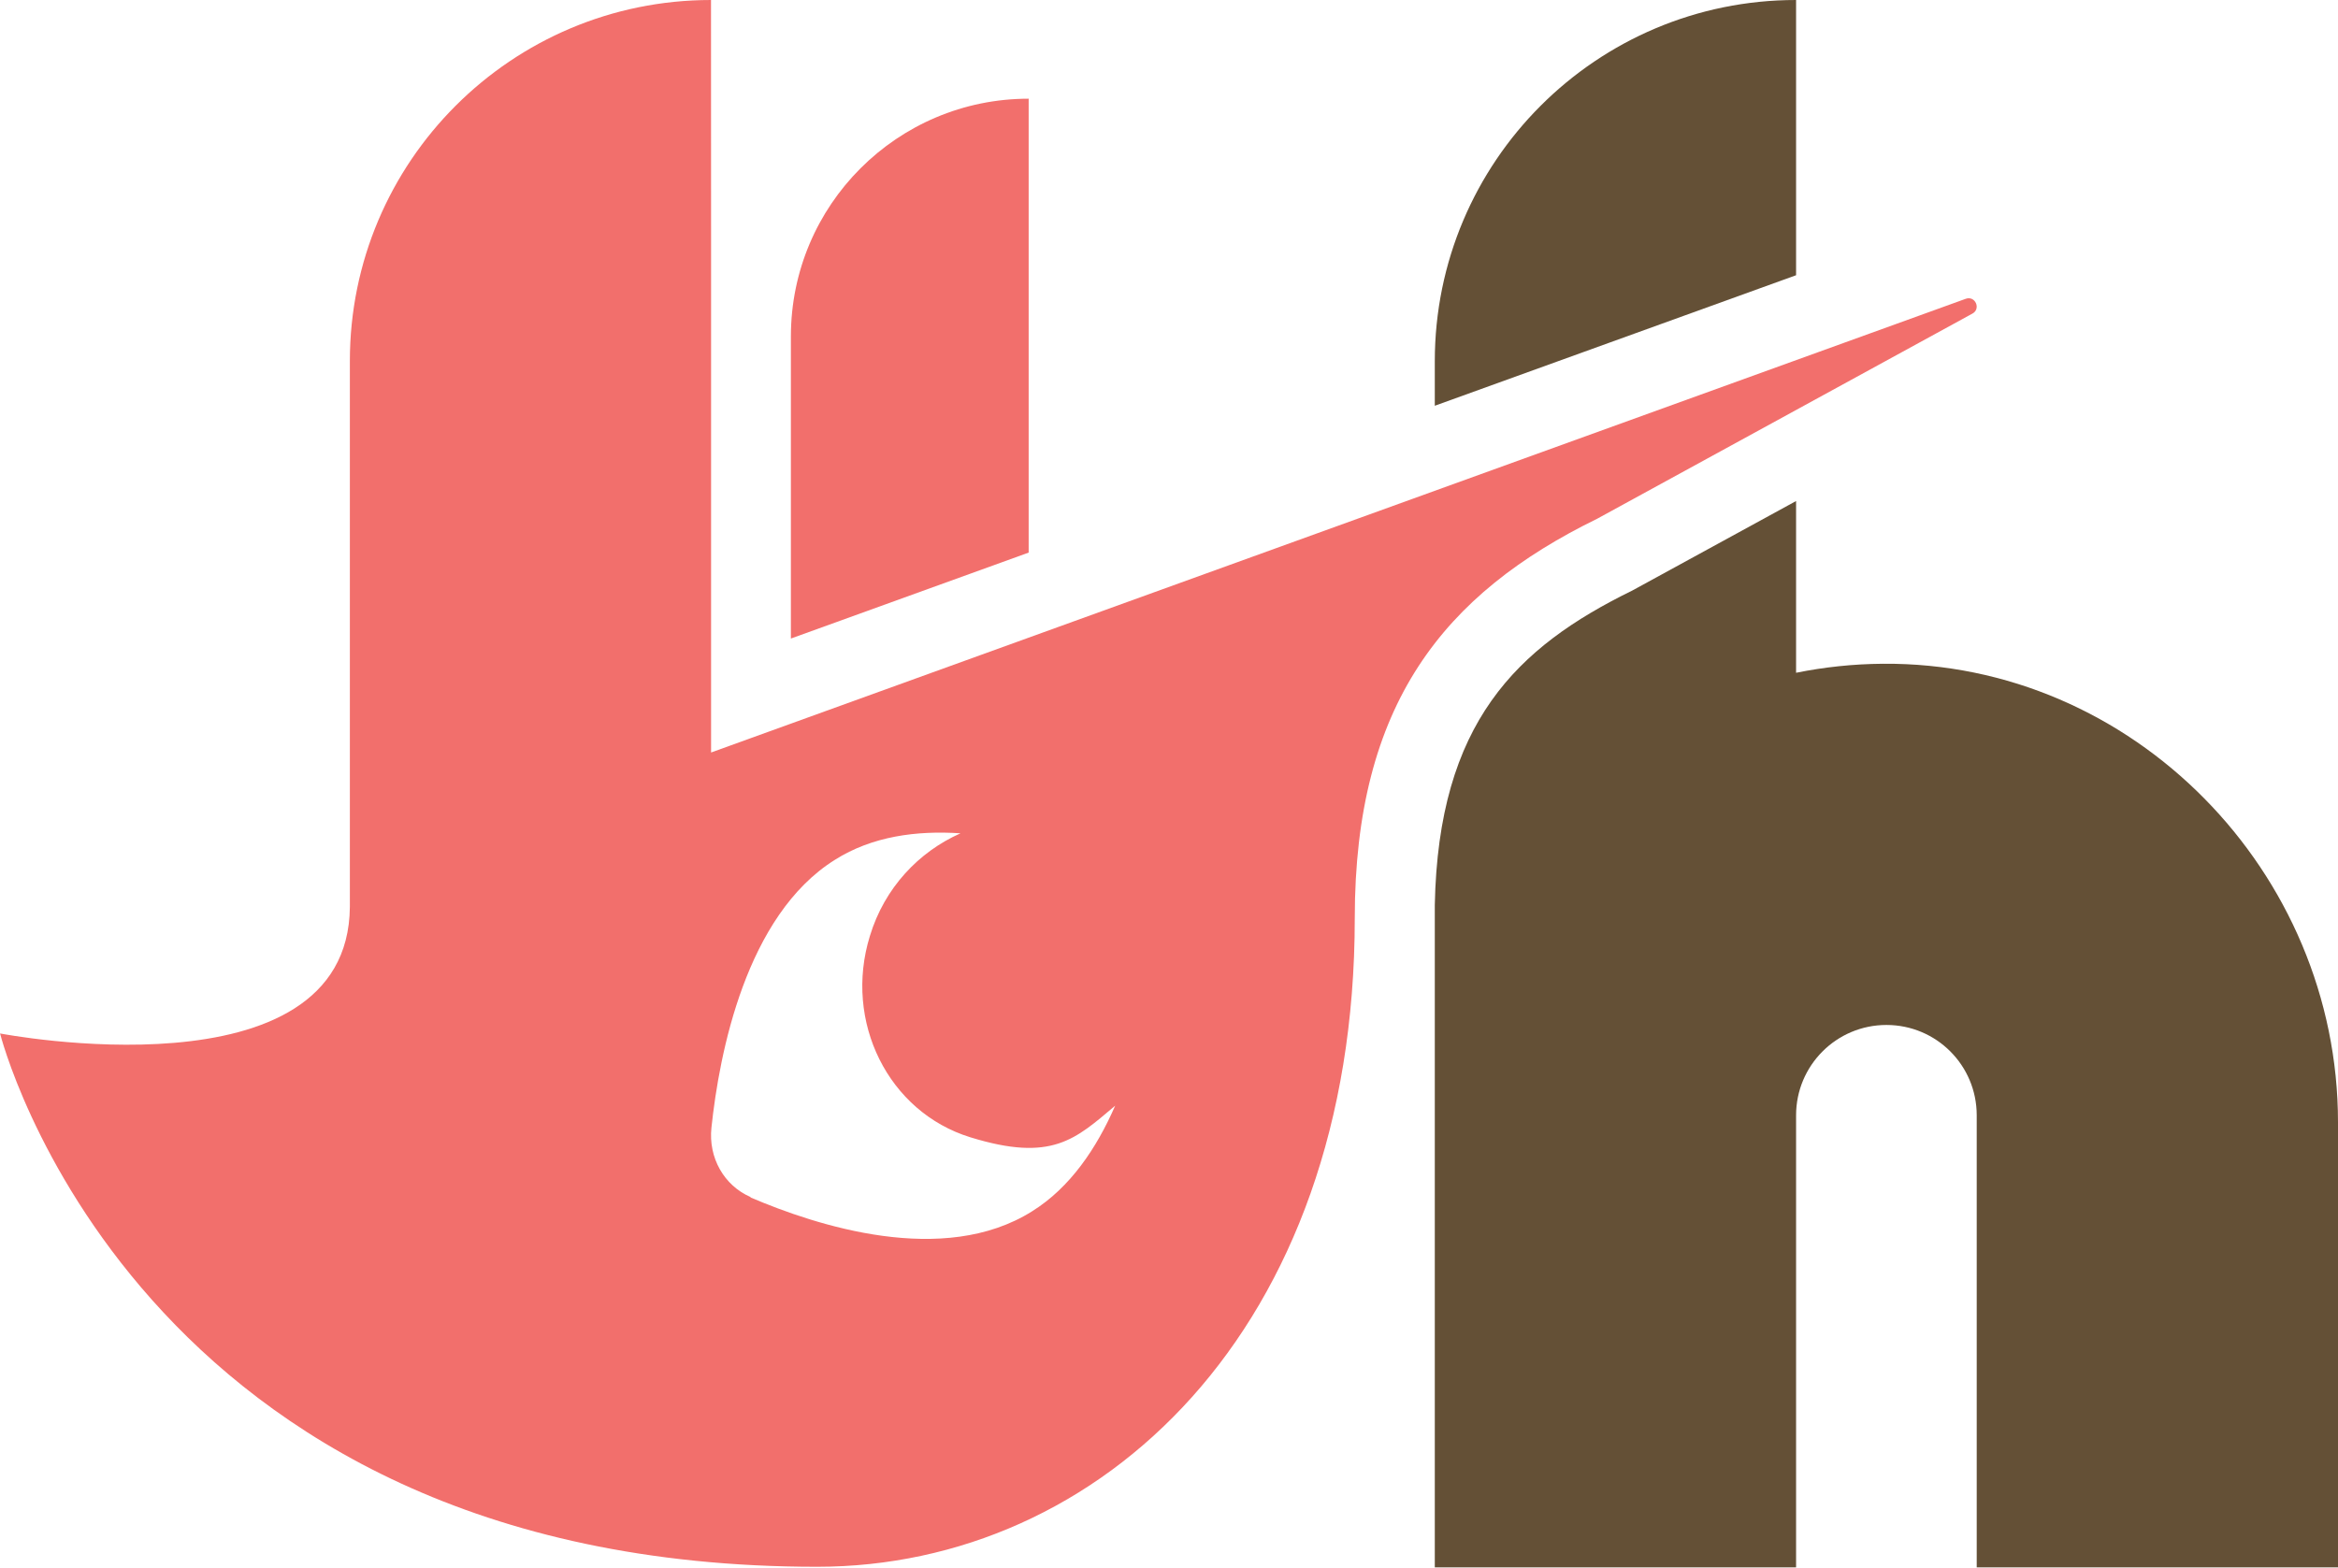
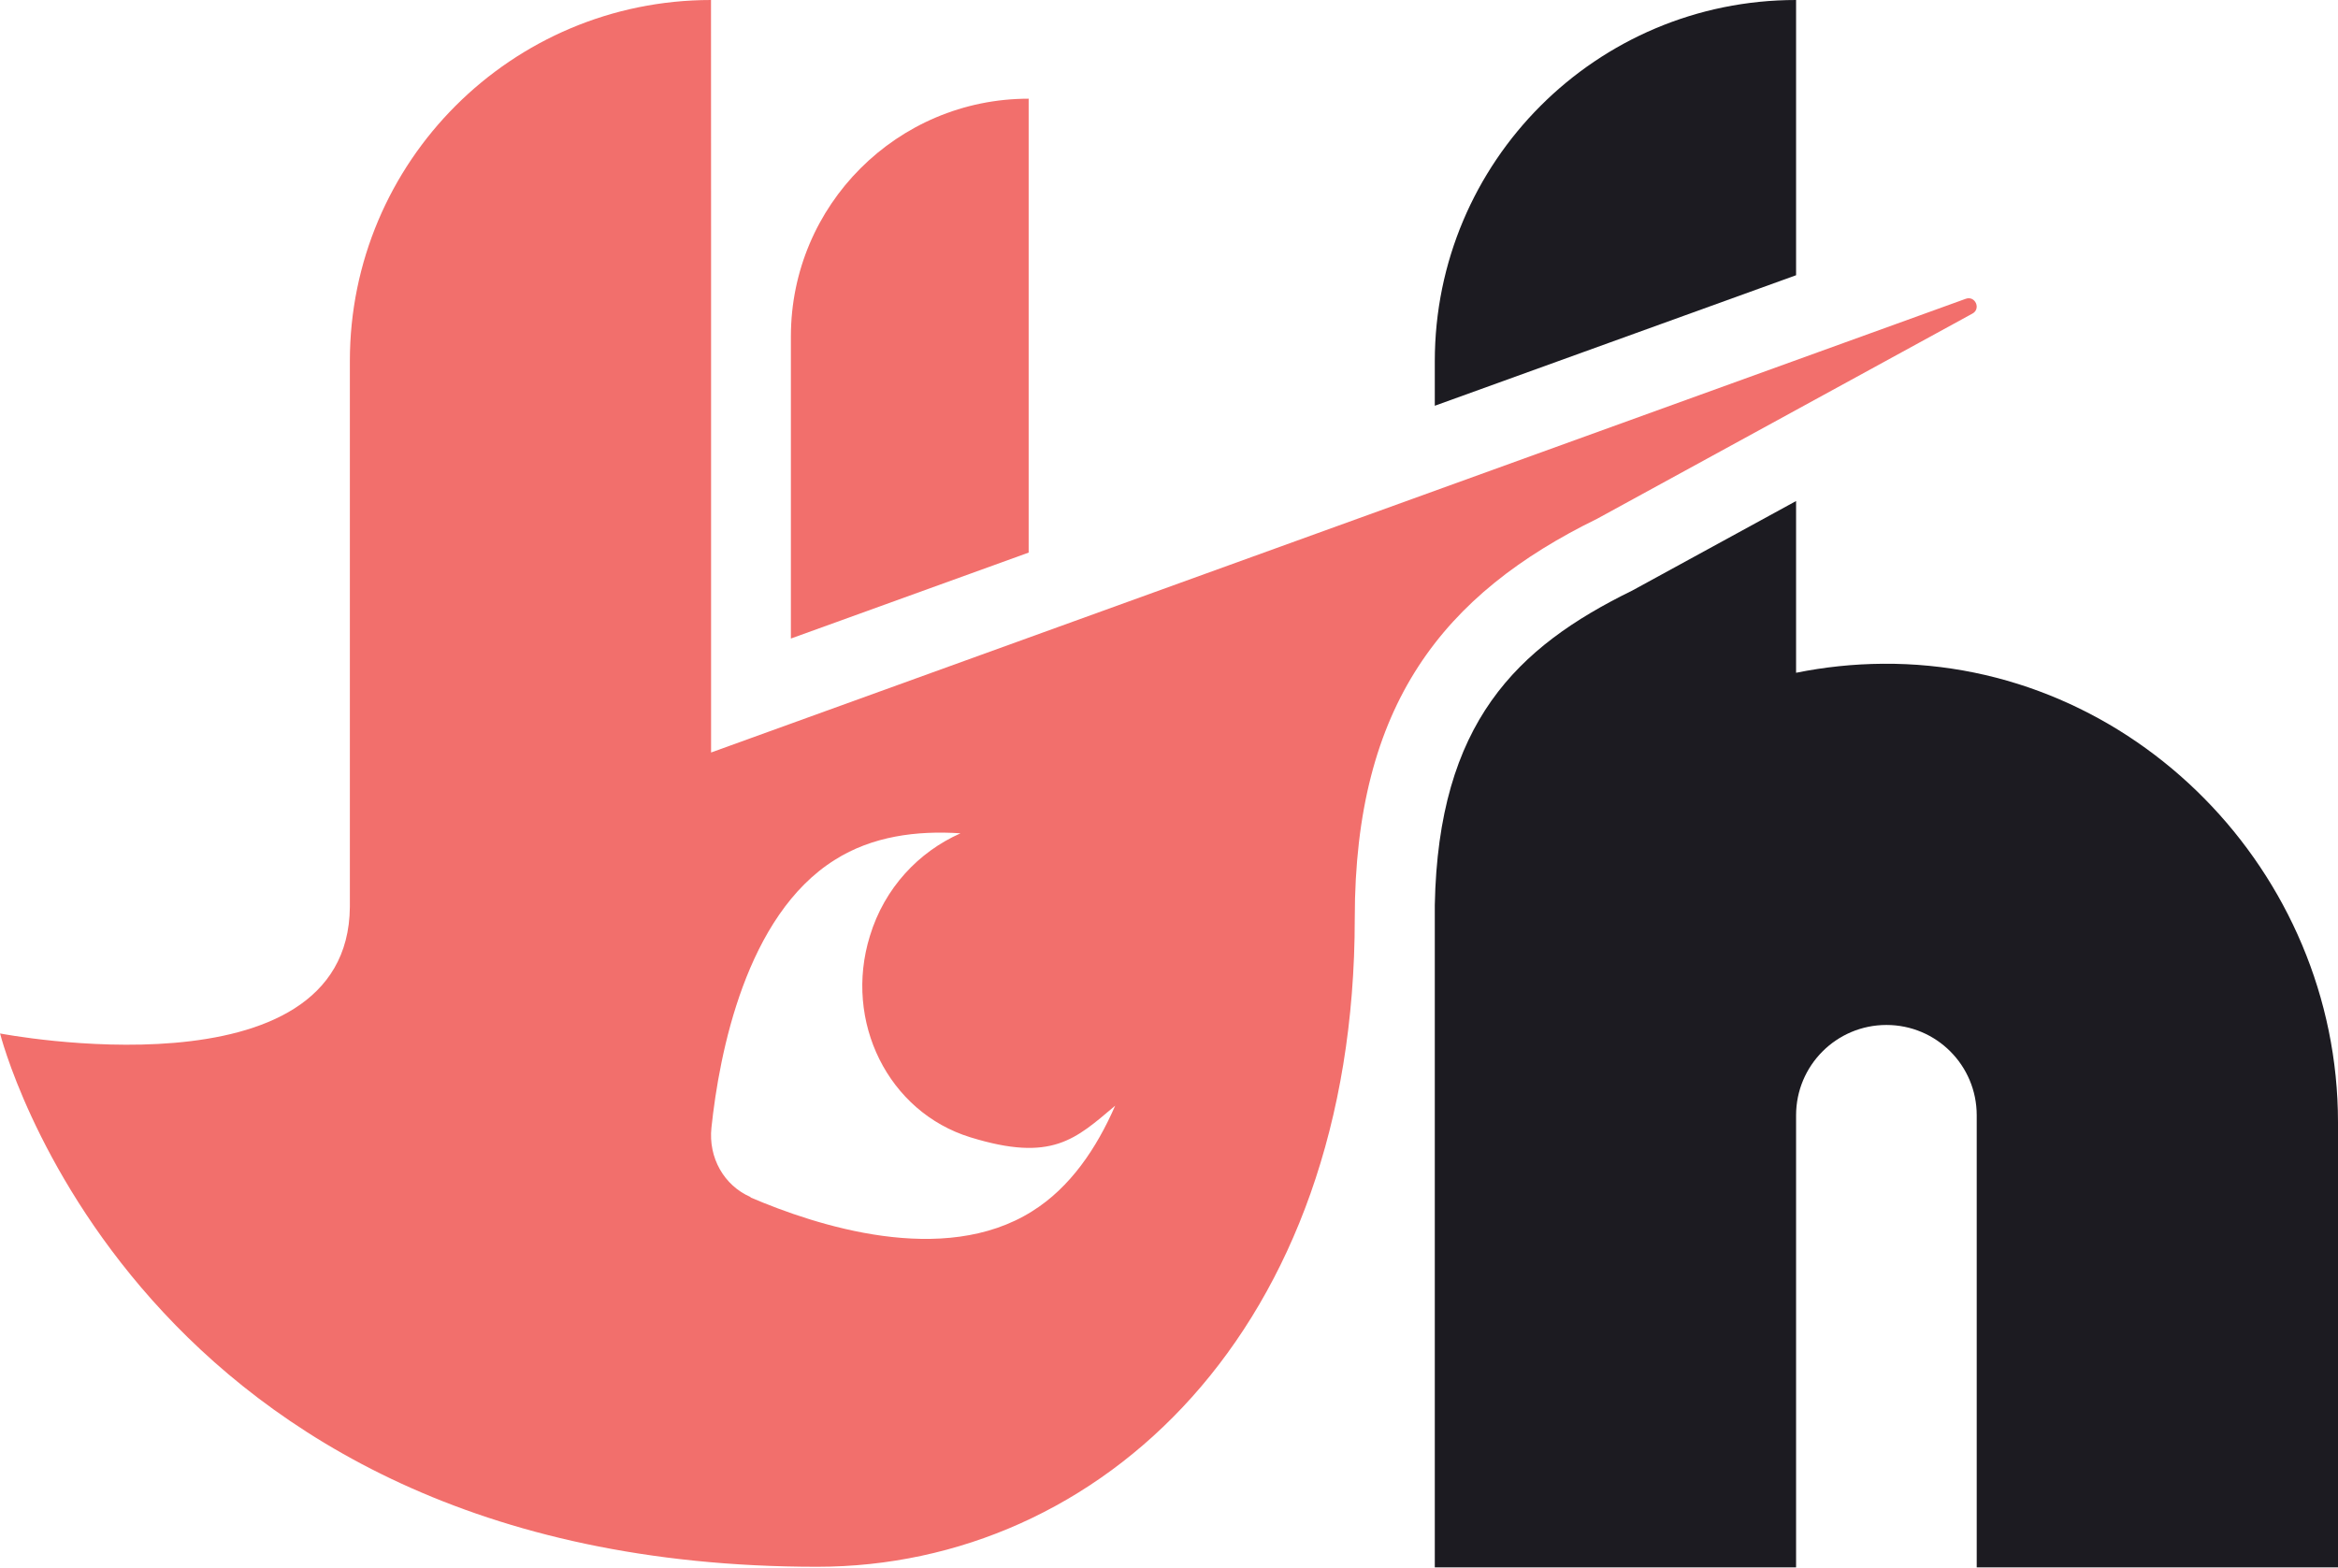
<svg xmlns="http://www.w3.org/2000/svg" id="Layer_2" data-name="Layer 2" viewBox="0 0 321.63 215.66">
  <defs>
    <style>
      .cls-1 {
-         fill: #645036;
+         fill: #1c1b21;
      }

      .cls-2 {
        fill: #f26f6c;
      }
    </style>
  </defs>
  <g id="Layer_2-2" data-name="Layer 2">
    <path class="cls-1" d="M247.08,0v37.87l-49.7,17.96v-6.12C197.38,22.25,219.63,0,247.08,0h0Z" />
    <path class="cls-1" d="M259.02,91.33c-4.09.03-8.08.46-11.94,1.24v-23.63l-22.54,12.32c-15.93,7.8-26.67,18.21-27.16,43.26v91.14h49.7v-62.2c0-6.86,5.56-12.43,12.43-12.43s12.42,5.56,12.42,12.43v62.2h49.7v-61.23c0-34.44-28.18-63.37-62.61-63.1Z" />
    <path class="cls-2" d="M270.4,41.12l-172.58,62.42V32.75s-.01-32.75-.01-32.75h0c-27.44,0-49.69,22.25-49.68,49.69v75.1c-.22,26.65-48.12,17.41-48.12,17.41,0,0,18.34,73.38,112.4,73.38,38.9,0,73.96-32.53,73.96-89.23,0-29.47,12.24-44.64,33.34-54.97l51.59-28.21c1.27-.64.43-2.55-.9-2.05ZM141.98,166.67c-12.23,7.69-29.72,1.95-38.74-1.91l.02-.05c-3.65-1.58-5.83-5.41-5.39-9.55,1.08-10.22,4.75-29.2,16.98-36.85,5.14-3.26,11.28-4.05,17.28-3.65-5.74,2.55-10.45,7.5-12.46,14.12-3.65,11.8,2.54,24.22,13.8,27.7,11.26,3.48,14.48.26,19.94-4.34-2.55,5.84-6.17,11.25-11.43,14.53Z" />
    <path class="cls-2" d="M141.52,76.03l-32.72,11.83v-41.57c0-18.07,14.64-32.71,32.71-32.71h0v62.45Z" />
  </g>
</svg>
